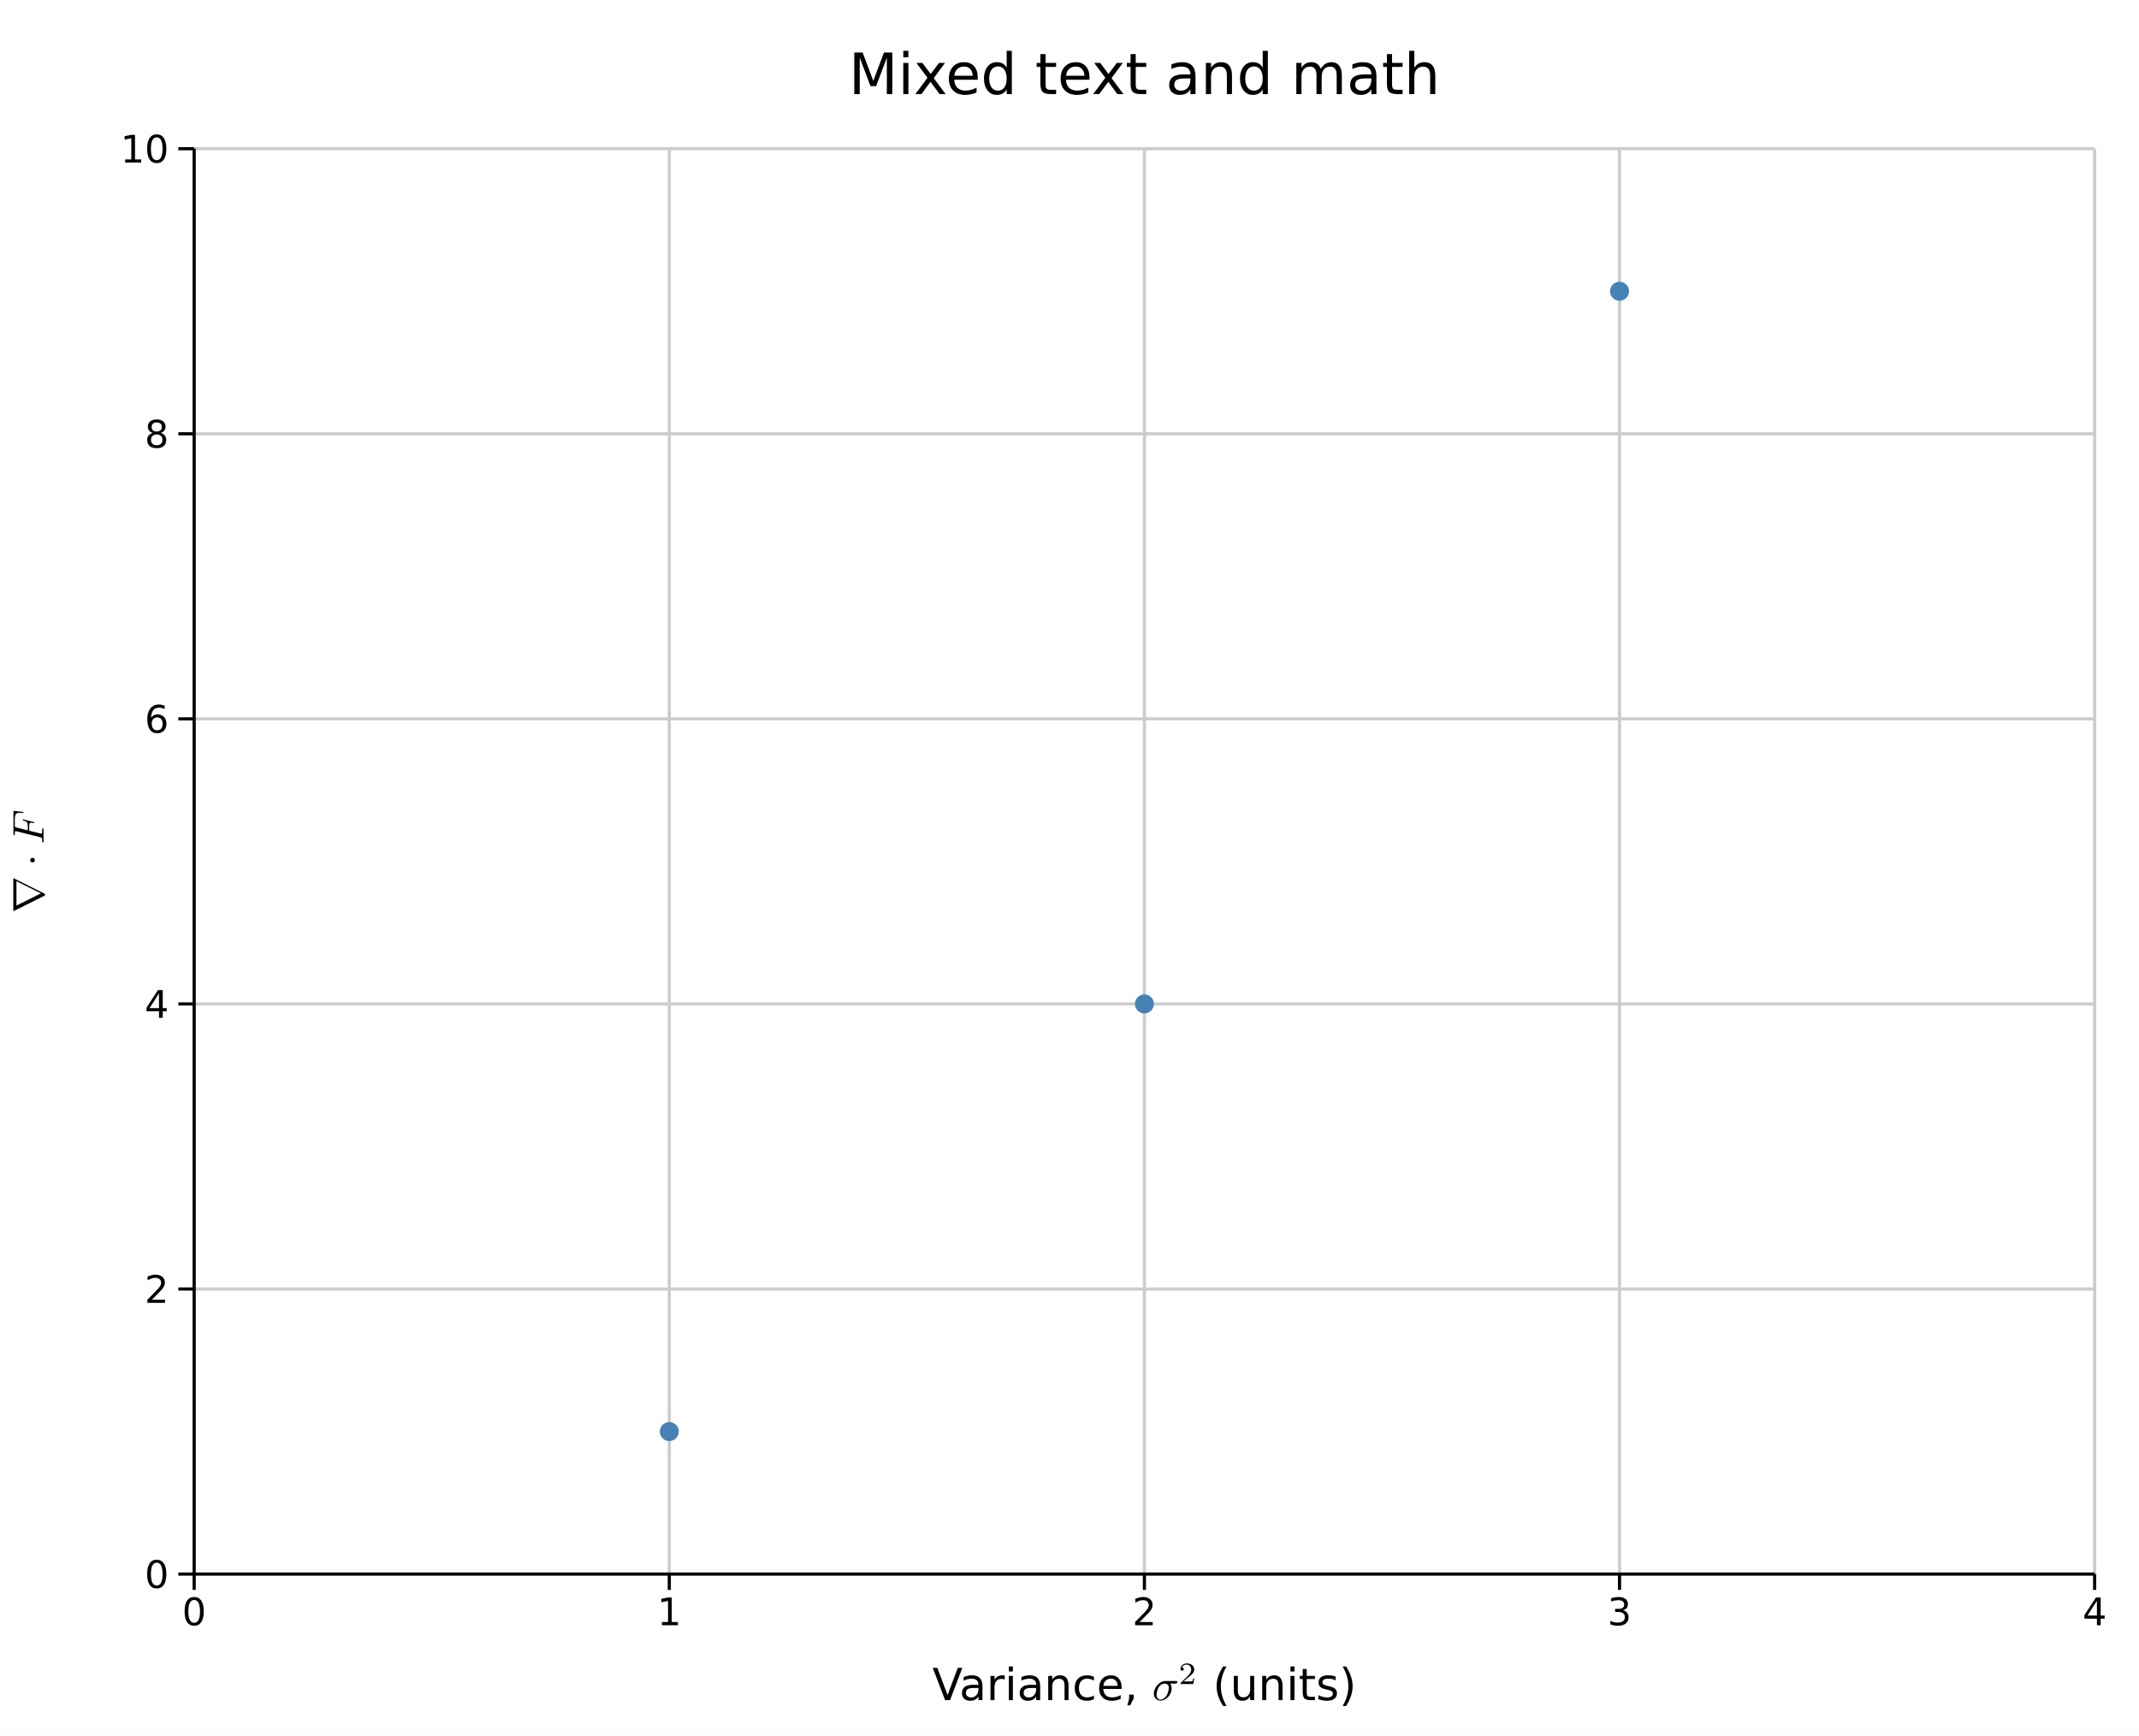
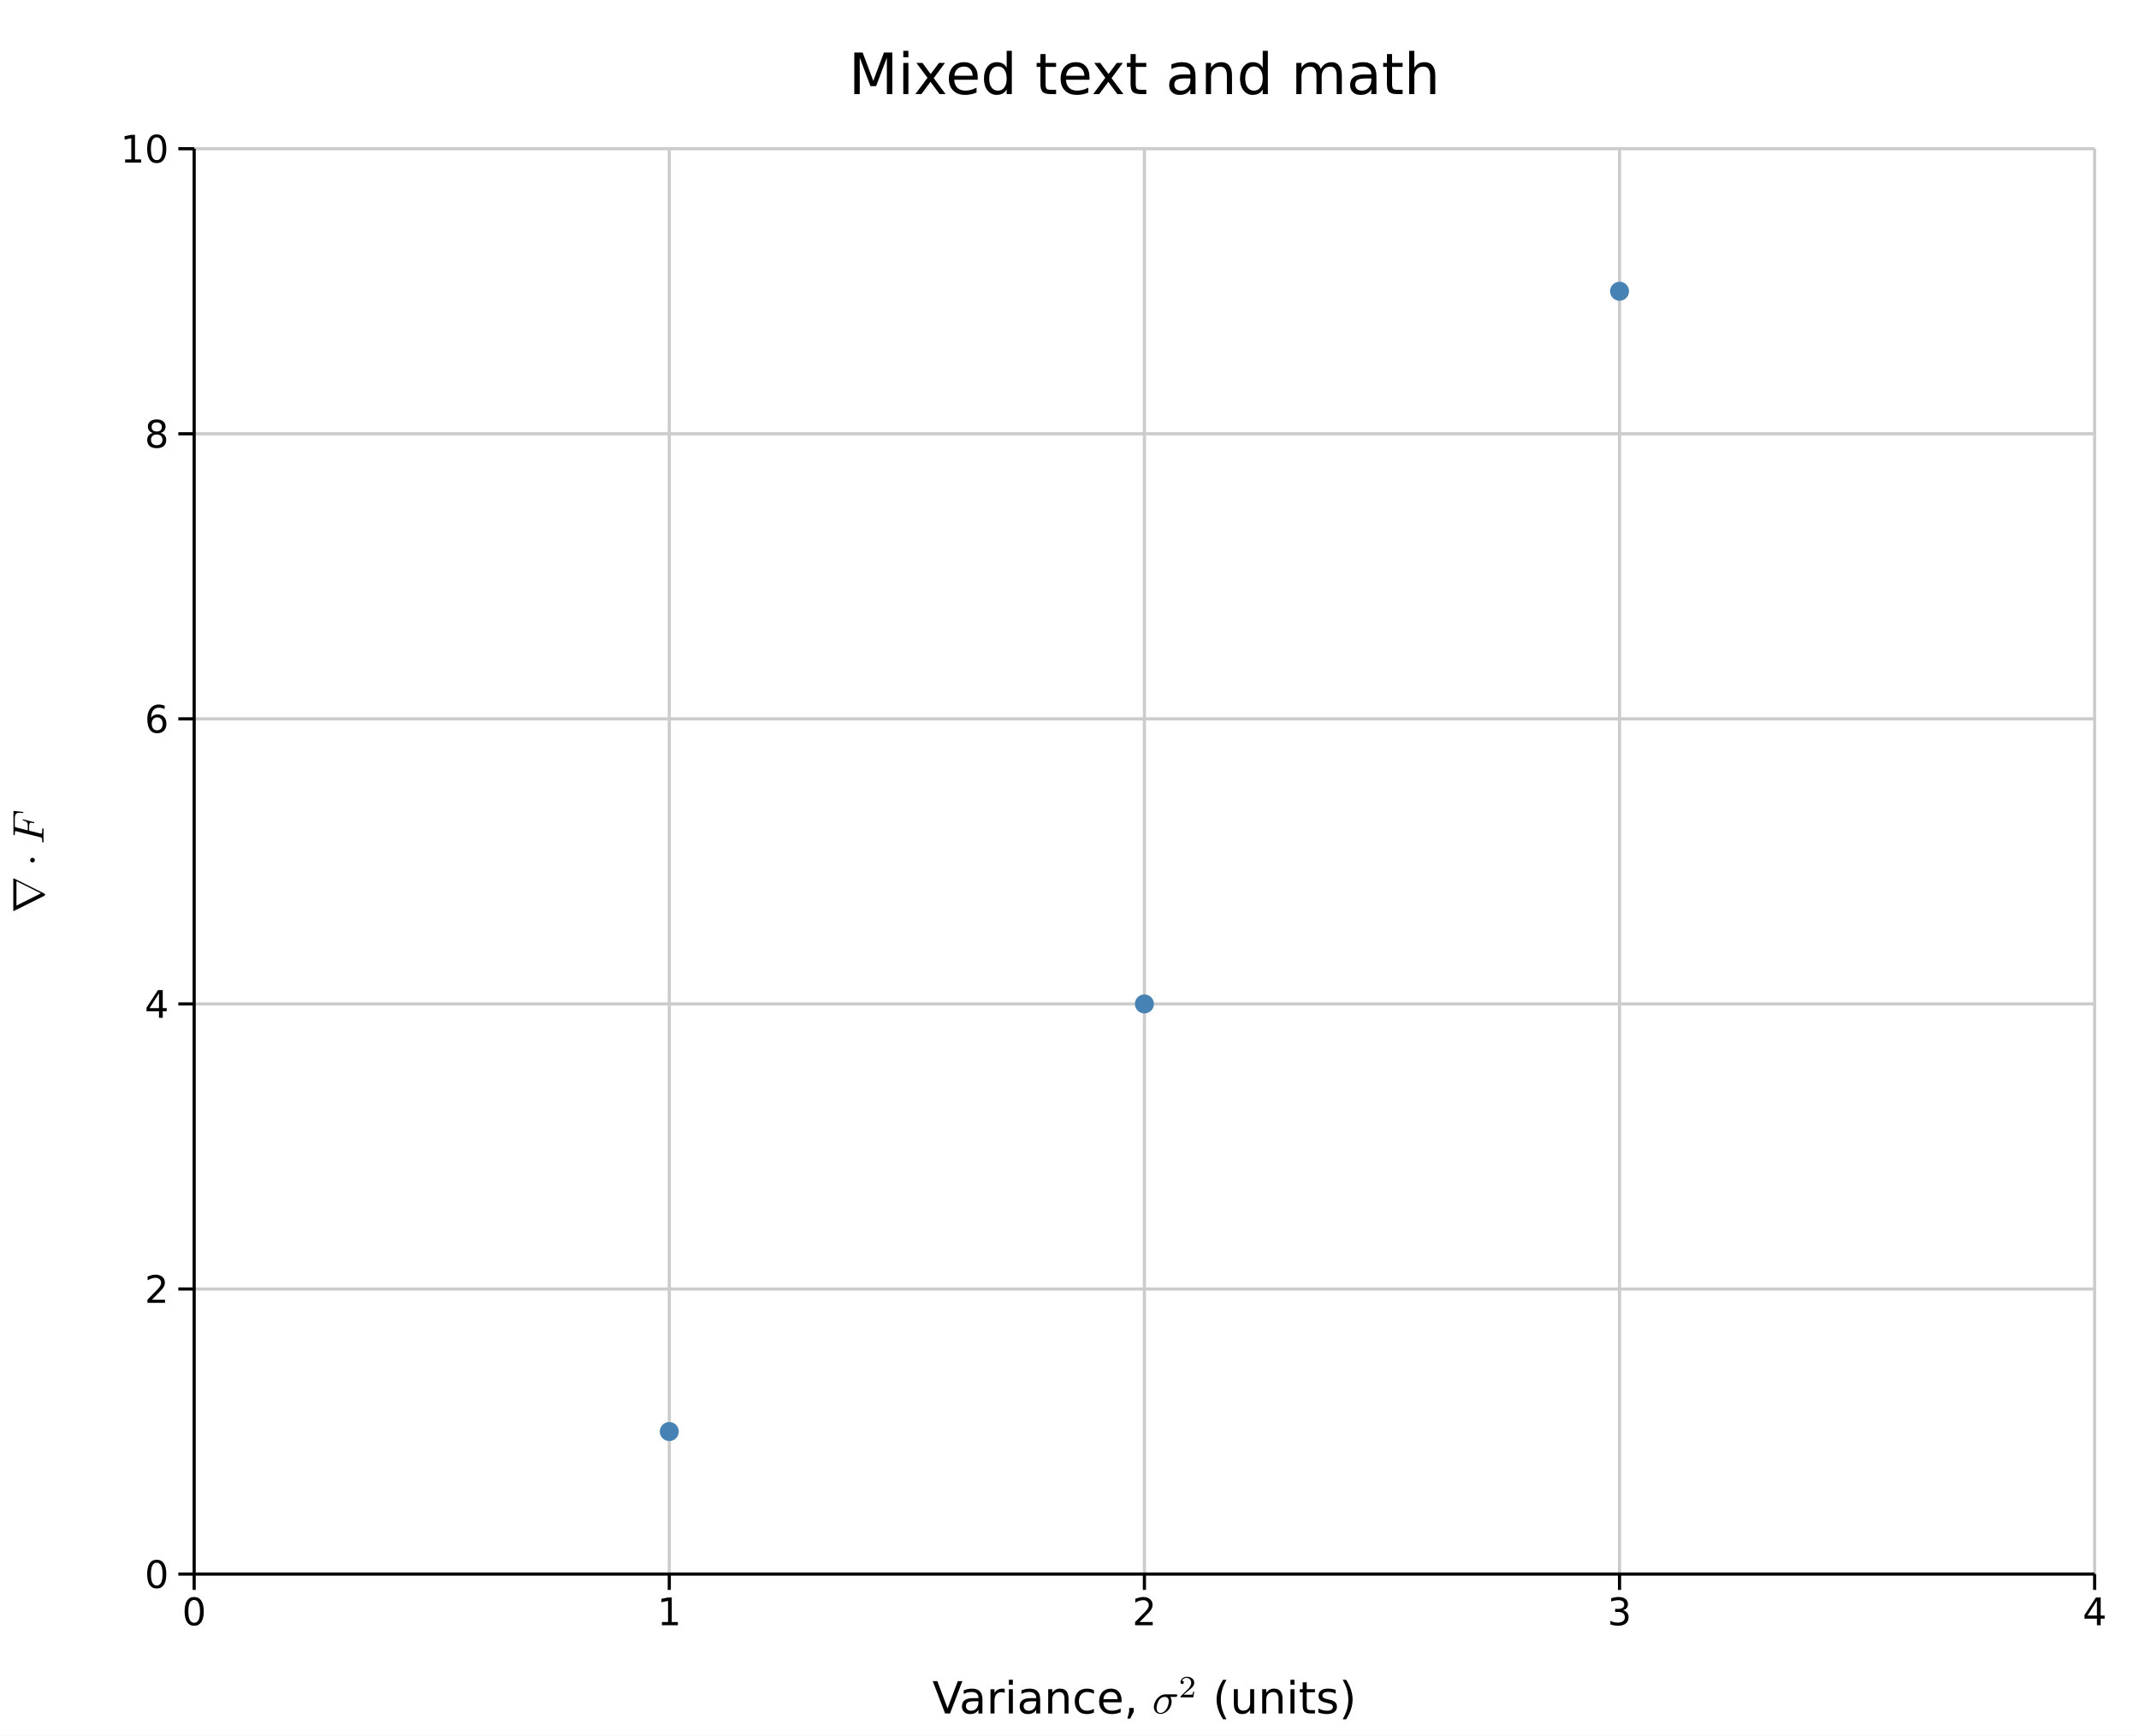
<svg xmlns="http://www.w3.org/2000/svg" width="675.3" height="547.95" font-family="DejaVu Sans, Verdana, Liberation Sans, Arial, sans-serif" fill="black">
  <rect width="100%" height="100%" fill="white" />
  <defs>
    <clipPath id="kuva-clip-7">
      <rect x="61.3" y="46.95" width="600" height="450" />
    </clipPath>
  </defs>
  <line x1="211.3" y1="46.95" x2="211.3" y2="496.95" stroke="#cccccc" stroke-width="1" />
  <line x1="361.3" y1="46.95" x2="361.3" y2="496.95" stroke="#cccccc" stroke-width="1" />
  <line x1="511.3" y1="46.95" x2="511.3" y2="496.95" stroke="#cccccc" stroke-width="1" />
  <line x1="661.3" y1="46.95" x2="661.3" y2="496.95" stroke="#cccccc" stroke-width="1" />
  <line x1="61.3" y1="406.95" x2="661.3" y2="406.95" stroke="#cccccc" stroke-width="1" />
  <line x1="61.3" y1="316.95" x2="661.3" y2="316.95" stroke="#cccccc" stroke-width="1" />
  <line x1="61.3" y1="226.95" x2="661.3" y2="226.95" stroke="#cccccc" stroke-width="1" />
  <line x1="61.3" y1="136.95" x2="661.3" y2="136.95" stroke="#cccccc" stroke-width="1" />
  <line x1="61.3" y1="46.95" x2="661.3" y2="46.95" stroke="#cccccc" stroke-width="1" />
  <line x1="61.3" y1="496.95" x2="661.3" y2="496.95" stroke="#000000" stroke-width="1" />
  <line x1="61.3" y1="46.95" x2="61.3" y2="496.95" stroke="#000000" stroke-width="1" />
  <line x1="61.3" y1="496.95" x2="61.3" y2="501.95" stroke="#000000" stroke-width="1" />
  <text x="61.3" y="513.09" font-size="12" text-anchor="middle">0</text>
  <line x1="211.3" y1="496.95" x2="211.3" y2="501.95" stroke="#000000" stroke-width="1" />
  <text x="211.3" y="513.09" font-size="12" text-anchor="middle">1</text>
  <line x1="361.3" y1="496.95" x2="361.3" y2="501.95" stroke="#000000" stroke-width="1" />
  <text x="361.3" y="513.09" font-size="12" text-anchor="middle">2</text>
  <line x1="511.3" y1="496.95" x2="511.3" y2="501.95" stroke="#000000" stroke-width="1" />
  <text x="511.3" y="513.09" font-size="12" text-anchor="middle">3</text>
  <line x1="661.3" y1="496.95" x2="661.3" y2="501.95" stroke="#000000" stroke-width="1" />
  <text x="661.3" y="513.09" font-size="12" text-anchor="middle">4</text>
  <line x1="56.3" y1="496.95" x2="61.3" y2="496.95" stroke="#000000" stroke-width="1" />
  <text x="53.3" y="501.33" font-size="12" text-anchor="end">0</text>
  <line x1="56.3" y1="406.95" x2="61.3" y2="406.95" stroke="#000000" stroke-width="1" />
  <text x="53.3" y="411.33" font-size="12" text-anchor="end">2</text>
  <line x1="56.3" y1="316.95" x2="61.3" y2="316.95" stroke="#000000" stroke-width="1" />
  <text x="53.3" y="321.33" font-size="12" text-anchor="end">4</text>
  <line x1="56.3" y1="226.95" x2="61.3" y2="226.95" stroke="#000000" stroke-width="1" />
  <text x="53.3" y="231.33" font-size="12" text-anchor="end">6</text>
  <line x1="56.3" y1="136.95" x2="61.3" y2="136.95" stroke="#000000" stroke-width="1" />
  <text x="53.3" y="141.33" font-size="12" text-anchor="end">8</text>
  <line x1="56.3" y1="46.95" x2="61.3" y2="46.95" stroke="#000000" stroke-width="1" />
  <text x="53.3" y="51.33" font-size="12" text-anchor="end">10</text>
-   <g transform="translate(290.1663,521.9164)">
+   <g transform="translate(290.1663,526.1164)">
    <g>
      <g class="typst-group">
        <g>
          <g class="typst-text" transform="matrix(1 0 0 -1 4.2 14.83672)">
            <use href="#m0-g391C7AA3B144F39A418D1BE00E2382F7" x="0" y="0" fill="#000000" fill-rule="nonzero" />
            <use href="#m0-gB1209F1CC4936D28598DB62030BE22A1" x="8.49" y="0" fill="#000000" fill-rule="nonzero" />
            <use href="#m0-g38A63FAC9E5049B3BCB68704D60E5E43" x="17.069" y="0" fill="#000000" fill-rule="nonzero" />
            <use href="#m0-g5A60105409C8809027C73D80C602803D" x="22.825" y="0" fill="#000000" fill-rule="nonzero" />
            <use href="#m0-gB1209F1CC4936D28598DB62030BE22A1" x="26.715" y="0" fill="#000000" fill-rule="nonzero" />
            <use href="#m0-gBE7DD14BAEE3104608913D2B6E533748" x="35.294" y="0" fill="#000000" fill-rule="nonzero" />
            <use href="#m0-gD49AC7FB98EDE21DAF28020EED5C8DD5" x="44.167" y="0" fill="#000000" fill-rule="nonzero" />
            <use href="#m0-g4959BC15297C279C08A5528F0E67197E" x="51.864" y="0" fill="#000000" fill-rule="nonzero" />
            <use href="#m0-g864DD8827C5167CBC7FF0E5021A78B96" x="60.478" y="0" fill="#000000" fill-rule="nonzero" />
          </g>
          <g class="typst-text" transform="matrix(1 0 0 -1 73.57793 14.83672)">
            <use href="#m0-g15C8783913E93A75CECC8384BFD57B32" x="0" y="0" fill="#000000" fill-rule="nonzero" />
          </g>
          <g class="typst-text" transform="matrix(1 0 0 -1 81.90793 9.754719)">
            <use href="#m0-g6E3563D11ECFD61901553B2D239FD8DC" x="0" y="0" fill="#000000" fill-rule="nonzero" />
          </g>
          <g class="typst-text" transform="matrix(1 0 0 -1 88.26813 14.83672)">
            <use href="#m0-gA87FD2DF39AE0BD62ECE1B852D8B746A" x="4.45" y="0" fill="#000000" fill-rule="nonzero" />
            <use href="#m0-g707B455EED8D6BFA5E69C9D278836340" x="9.912" y="0" fill="#000000" fill-rule="nonzero" />
            <use href="#m0-gBE7DD14BAEE3104608913D2B6E533748" x="18.785" y="0" fill="#000000" fill-rule="nonzero" />
            <use href="#m0-g5A60105409C8809027C73D80C602803D" x="27.658" y="0" fill="#000000" fill-rule="nonzero" />
            <use href="#m0-g69EB7B285FFE35C14C59C886ABB22534" x="31.548" y="0" fill="#000000" fill-rule="nonzero" />
            <use href="#m0-g63949BCC3200850DCB80EE35F3FF7A2F" x="37.037" y="0" fill="#000000" fill-rule="nonzero" />
            <use href="#m0-gC1BF579A0F463E5A90565D7412A68F99" x="44.331" y="0" fill="#000000" fill-rule="nonzero" />
          </g>
        </g>
      </g>
    </g>
    <defs id="m0-glyph">
      <symbol id="m0-g391C7AA3B144F39A418D1BE00E2382F7" overflow="visible">
        <path d="M 0 0m 4.006 0 l -3.896 10.206 h 1.442 l 3.233 -8.593 l 3.24 8.593 h 1.436 l -3.89 -10.206 h -1.565 Z " />
      </symbol>
      <symbol id="m0-gB1209F1CC4936D28598DB62030BE22A1" overflow="visible">
        <path d="M 0 0m 4.799 3.849 q -1.524 0 -2.112 -0.349 q -0.588 -0.349 -0.588 -1.189 q 0 -0.67 0.441 -1.063 q 0.441 -0.393 1.2 -0.393 q 1.046 0 1.678 0.742 q 0.632 0.742 0.632 1.972 v 0.28 h -1.251 Z m 2.509 0.52 v -4.368 h -1.258 v 1.162 q -0.431 -0.697 -1.073 -1.029 q -0.643 -0.332 -1.572 -0.332 q -1.176 0 -1.87 0.66 q -0.694 0.66 -0.694 1.767 q 0 1.292 0.865 1.948 q 0.865 0.656 2.581 0.656 h 1.764 v 0.123 q 0 0.868 -0.571 1.343 q -0.571 0.475 -1.603 0.475 q -0.656 0 -1.278 -0.157 q -0.622 -0.157 -1.196 -0.472 v 1.162 q 0.69 0.267 1.34 0.4 q 0.649 0.133 1.265 0.133 q 1.661 0 2.481 -0.861 q 0.82 -0.861 0.82 -2.611 Z " />
      </symbol>
      <symbol id="m0-g38A63FAC9E5049B3BCB68704D60E5E43" overflow="visible">
        <path d="M 0 0m 5.756 6.48 q -0.212 0.123 -0.461 0.181 q -0.25 0.058 -0.55 0.058 q -1.066 0 -1.637 -0.694 q -0.571 -0.694 -0.571 -1.993 v -4.033 h -1.265 v 7.656 h 1.265 v -1.189 q 0.396 0.697 1.032 1.036 q 0.636 0.338 1.545 0.338 q 0.13 0 0.287 -0.017 q 0.157 -0.017 0.349 -0.051 l 0.007 -1.292 Z " />
      </symbol>
      <symbol id="m0-g5A60105409C8809027C73D80C602803D" overflow="visible">
        <path d="M 0 0m 1.319 7.656 h 1.258 v -7.656 h -1.258 v 7.656 Z m 0 2.98 h 1.258 v -1.593 h -1.258 v 1.593 Z " />
      </symbol>
      <symbol id="m0-gBE7DD14BAEE3104608913D2B6E533748" overflow="visible">
        <path d="M 0 0m 7.684 4.621 v -4.621 h -1.258 v 4.58 q 0 1.087 -0.424 1.627 q -0.424 0.54 -1.271 0.54 q -1.019 0 -1.606 -0.649 q -0.588 -0.649 -0.588 -1.771 v -4.327 h -1.265 v 7.656 h 1.265 v -1.189 q 0.451 0.69 1.063 1.032 q 0.612 0.342 1.412 0.342 q 1.319 0 1.996 -0.817 q 0.677 -0.817 0.677 -2.403 Z " />
      </symbol>
      <symbol id="m0-gD49AC7FB98EDE21DAF28020EED5C8DD5" overflow="visible">
        <path d="M 0 0m 6.829 7.362 v -1.176 q -0.533 0.294 -1.07 0.441 q -0.537 0.147 -1.083 0.147 q -1.224 0 -1.9 -0.776 q -0.677 -0.776 -0.677 -2.177 q 0 -1.401 0.677 -2.177 q 0.677 -0.776 1.9 -0.776 q 0.547 0 1.083 0.147 q 0.537 0.147 1.07 0.441 v -1.162 q -0.526 -0.246 -1.09 -0.369 q -0.564 -0.123 -1.2 -0.123 q -1.729 0 -2.748 1.087 q -1.019 1.087 -1.019 2.933 q 0 1.873 1.029 2.946 q 1.029 1.073 2.82 1.073 q 0.581 0 1.135 -0.12 q 0.554 -0.12 1.073 -0.359 Z " />
      </symbol>
      <symbol id="m0-g4959BC15297C279C08A5528F0E67197E" overflow="visible">
        <path d="M 0 0m 7.868 4.143 v -0.615 h -5.783 q 0.082 -1.299 0.783 -1.979 q 0.701 -0.68 1.952 -0.68 q 0.725 0 1.405 0.178 q 0.68 0.178 1.35 0.533 v -1.189 q -0.677 -0.287 -1.388 -0.438 q -0.711 -0.15 -1.442 -0.15 q -1.832 0 -2.902 1.066 q -1.07 1.066 -1.07 2.885 q 0 1.88 1.015 2.984 q 1.015 1.104 2.738 1.104 q 1.545 0 2.444 -0.995 q 0.899 -0.995 0.899 -2.704 Z m -1.258 0.369 q -0.014 1.032 -0.578 1.647 q -0.564 0.615 -1.494 0.615 q -1.053 0 -1.685 -0.595 q -0.632 -0.595 -0.728 -1.675 l 4.484 0.007 Z " />
      </symbol>
      <symbol id="m0-g864DD8827C5167CBC7FF0E5021A78B96" overflow="visible">
        <path d="M 0 0m 1.641 1.736 h 1.442 v -1.176 l -1.121 -2.188 h -0.882 l 0.561 2.188 v 1.176 Z " />
      </symbol>
      <symbol id="m0-g15C8783913E93A75CECC8384BFD57B32" overflow="visible">
        <path d="M 0 0m 7.938 5.698 c 0 0.336 -0.294 0.336 -0.546 0.336 h -3.192 c -2.114 0 -3.668 -2.31 -3.668 -3.976 c 0 -1.232 0.826 -2.212 2.1 -2.212 c 1.652 0 3.514 1.694 3.514 3.85 c 0 0.238 0 0.91 -0.434 1.526 h 1.54 c 0.182 0 0.686 0 0.686 0.476 Z m -2.688 -1.834 c 0 -0.658 -0.28 -1.806 -0.756 -2.52 c -0.546 -0.826 -1.302 -1.19 -1.848 -1.19 c -0.686 0 -1.246 0.504 -1.246 1.512 c 0 0.42 0.168 1.568 0.658 2.394 c 0.588 0.966 1.428 1.162 1.904 1.162 c 1.176 0 1.288 -0.924 1.288 -1.358 Z " />
      </symbol>
      <symbol id="m0-g6E3563D11ECFD61901553B2D239FD8DC" overflow="visible">
        <path d="M 0 0m 4.949 1.784 h -0.333 c -0.029 -0.216 -0.127 -0.794 -0.255 -0.892 c -0.078 -0.059 -0.833 -0.059 -0.97 -0.059 h -1.803 c 1.029 0.911 1.372 1.186 1.96 1.646 c 0.725 0.578 1.401 1.186 1.401 2.117 c 0 1.186 -1.039 1.911 -2.293 1.911 c -1.215 0 -2.038 -0.853 -2.038 -1.754 c 0 -0.5 0.421 -0.549 0.519 -0.549 c 0.235 0 0.519 0.167 0.519 0.519 c 0 0.176 -0.069 0.519 -0.578 0.519 c 0.304 0.696 0.97 0.911 1.431 0.911 c 0.98 0 1.49 -0.764 1.49 -1.558 c 0 -0.853 -0.608 -1.529 -0.921 -1.882 l -2.362 -2.332 c -0.098 -0.088 -0.098 -0.108 -0.098 -0.382 h 4.038 Z " />
      </symbol>
      <symbol id="m0-gA87FD2DF39AE0BD62ECE1B852D8B746A" overflow="visible">
        <path d="M 0 0m 4.341 10.623 q -0.916 -1.572 -1.36 -3.11 q -0.444 -1.538 -0.444 -3.117 q 0 -1.579 0.448 -3.127 q 0.448 -1.548 1.357 -3.114 h -1.094 q -1.025 1.606 -1.535 3.158 q -0.509 1.552 -0.509 3.083 q 0 1.524 0.506 3.069 q 0.506 1.545 1.538 3.158 h 1.094 Z " />
      </symbol>
      <symbol id="m0-g707B455EED8D6BFA5E69C9D278836340" overflow="visible">
        <path d="M 0 0m 1.189 3.021 v 4.635 h 1.258 v -4.587 q 0 -1.087 0.424 -1.63 q 0.424 -0.543 1.271 -0.543 q 1.019 0 1.61 0.649 q 0.591 0.649 0.591 1.771 v 4.341 h 1.258 v -7.656 h -1.258 v 1.176 q -0.458 -0.697 -1.063 -1.036 q -0.605 -0.338 -1.405 -0.338 q -1.319 0 -2.003 0.82 q -0.684 0.82 -0.684 2.399 Z m 3.165 4.819 Z " />
      </symbol>
      <symbol id="m0-g69EB7B285FFE35C14C59C886ABB22534" overflow="visible">
        <path d="M 0 0m 2.563 9.83 v -2.174 h 2.591 v -0.978 h -2.591 v -4.156 q 0 -0.937 0.256 -1.203 q 0.256 -0.267 1.042 -0.267 h 1.292 v -1.053 h -1.292 q -1.456 0 -2.01 0.543 q -0.554 0.543 -0.554 1.979 v 4.156 h -0.923 v 0.978 h 0.923 v 2.174 h 1.265 Z " />
      </symbol>
      <symbol id="m0-g63949BCC3200850DCB80EE35F3FF7A2F" overflow="visible">
        <path d="M 0 0m 6.2 7.431 v -1.189 q -0.533 0.273 -1.107 0.41 q -0.574 0.137 -1.189 0.137 q -0.937 0 -1.405 -0.287 q -0.468 -0.287 -0.468 -0.861 q 0 -0.438 0.335 -0.687 q 0.335 -0.25 1.347 -0.475 l 0.431 -0.096 q 1.34 -0.287 1.904 -0.81 q 0.564 -0.523 0.564 -1.459 q 0 -1.066 -0.844 -1.688 q -0.844 -0.622 -2.321 -0.622 q -0.615 0 -1.282 0.12 q -0.667 0.12 -1.405 0.359 v 1.299 q 0.697 -0.362 1.374 -0.543 q 0.677 -0.181 1.34 -0.181 q 0.889 0 1.367 0.304 q 0.479 0.304 0.479 0.858 q 0 0.513 -0.345 0.786 q -0.345 0.273 -1.514 0.526 l -0.438 0.103 q -1.169 0.246 -1.688 0.755 q -0.52 0.509 -0.52 1.398 q 0 1.08 0.766 1.668 q 0.766 0.588 2.174 0.588 q 0.697 0 1.312 -0.103 q 0.615 -0.103 1.135 -0.308 Z " />
      </symbol>
      <symbol id="m0-gC1BF579A0F463E5A90565D7412A68F99" overflow="visible">
        <path d="M 0 0m 1.121 10.623 h 1.094 q 1.025 -1.613 1.535 -3.158 q 0.509 -1.545 0.509 -3.069 q 0 -1.531 -0.509 -3.083 q -0.509 -1.552 -1.535 -3.158 h -1.094 q 0.909 1.565 1.357 3.114 q 0.448 1.548 0.448 3.127 q 0 1.579 -0.448 3.117 q -0.448 1.538 -1.357 3.11 Z " />
      </symbol>
    </defs>
  </g>
  <g transform="translate(0.665125,0)">
    <g transform="rotate(-90,17.29688,271.9531)">
      <g transform="translate(-3.230236,253.9911)">
        <g>
          <g class="typst-text" transform="matrix(1 0 0 -1 4.2 13.762)">
            <use href="#m1-g45C534CC7222D5FA0A7AD4B7CA65A9C8" x="0" y="0" fill="#000000" fill-rule="nonzero" />
          </g>
          <g class="typst-text" transform="matrix(1 0 0 -1 18.97311 13.762)">
            <use href="#m1-g1CF5CB425245E63E42AB8C7F8D42228B" x="0" y="0" fill="#000000" fill-rule="nonzero" />
          </g>
          <g class="typst-text" transform="matrix(1 0 0 -1 25.97622 13.762)">
            <use href="#m1-g56419943CEA407FEEF79BC3A4E060F0B" x="0" y="0" fill="#000000" fill-rule="nonzero" />
          </g>
        </g>
        <defs id="m1-glyph">
          <symbol id="m1-g45C534CC7222D5FA0A7AD4B7CA65A9C8" overflow="visible">
            <path d="M 0 0m 10.99 9.45 c 0 0.112 -0.084 0.112 -0.308 0.112 h -9.716 c -0.224 0 -0.308 0 -0.308 -0.112 c 0 0 0 -0.042 0.07 -0.168 l 4.732 -9.492 c 0.098 -0.182 0.126 -0.252 0.364 -0.252 c 0.238 0 0.266 0.07 0.364 0.252 l 4.732 9.492 c 0.07 0.126 0.07 0.168 0.07 0.168 Z m -0.91 -0.882 l -3.836 -7.714 h -0.014 l -3.85 7.714 Z " />
          </symbol>
          <symbol id="m1-g1CF5CB425245E63E42AB8C7F8D42228B" overflow="visible">
            <path d="M 0 0m 2.688 3.5 c 0 0.406 -0.336 0.742 -0.742 0.742 c -0.406 0 -0.742 -0.336 -0.742 -0.742 c 0 -0.406 0.336 -0.742 0.742 -0.742 c 0.406 0 0.742 0.336 0.742 0.742 Z " />
          </symbol>
          <symbol id="m1-g56419943CEA407FEEF79BC3A4E060F0B" overflow="visible">
            <path d="M 0 0m 10.472 9.142 c 0.042 0.378 -0.028 0.378 -0.378 0.378 h -6.86 c -0.28 0 -0.42 0 -0.42 -0.28 c 0 -0.154 0.126 -0.154 0.392 -0.154 c 0.518 0 0.91 0 0.91 -0.252 c 0 -0.056 0 -0.084 -0.07 -0.336 l -1.848 -7.406 c -0.14 -0.546 -0.168 -0.658 -1.274 -0.658 c -0.238 0 -0.392 0 -0.392 -0.266 c 0 -0.168 0.168 -0.168 0.21 -0.168 l 1.848 0.042 l 2.086 -0.042 c 0.126 0 0.294 0 0.294 0.266 c 0 0.112 -0.084 0.154 -0.084 0.154 c -0.042 0.014 -0.07 0.014 -0.392 0.014 c -0.308 0 -0.378 0 -0.728 0.028 c -0.406 0.042 -0.448 0.098 -0.448 0.28 c 0 0 0 0.112 0.056 0.322 l 0.868 3.486 h 1.358 c 1.05 0 1.162 -0.224 1.162 -0.63 c 0 -0.098 0 -0.266 -0.098 -0.686 c -0.028 -0.07 -0.042 -0.154 -0.042 -0.154 c 0 -0.112 0.084 -0.168 0.168 -0.168 c 0.14 0 0.14 0.042 0.21 0.294 l 0.77 3.038 c 0.042 0.154 0.042 0.182 0.042 0.224 c 0 0 -0.028 0.154 -0.168 0.154 c -0.14 0 -0.154 -0.07 -0.21 -0.294 c -0.294 -1.092 -0.616 -1.344 -1.806 -1.344 h -1.274 l 0.896 3.556 c 0.126 0.49 0.14 0.546 0.756 0.546 h 1.848 c 1.722 0 2.044 -0.462 2.044 -1.54 c 0 -0.322 0 -0.378 -0.042 -0.756 c -0.028 -0.182 -0.028 -0.21 -0.028 -0.252 c 0 -0.07 0.042 -0.168 0.168 -0.168 c 0.154 0 0.168 0.084 0.196 0.35 Z " />
          </symbol>
        </defs>
      </g>
    </g>
  </g>
  <text x="361.3" y="29.71" font-size="18" text-anchor="middle">Mixed text and math</text>
  <g clip-path="url(#kuva-clip-7)">
    <circle cx="211.3" cy="451.95" r="3" fill="#4682b4" />
    <circle cx="361.3" cy="316.95" r="3" fill="#4682b4" />
    <circle cx="511.3" cy="91.95" r="3" fill="#4682b4" />
  </g>
</svg>
